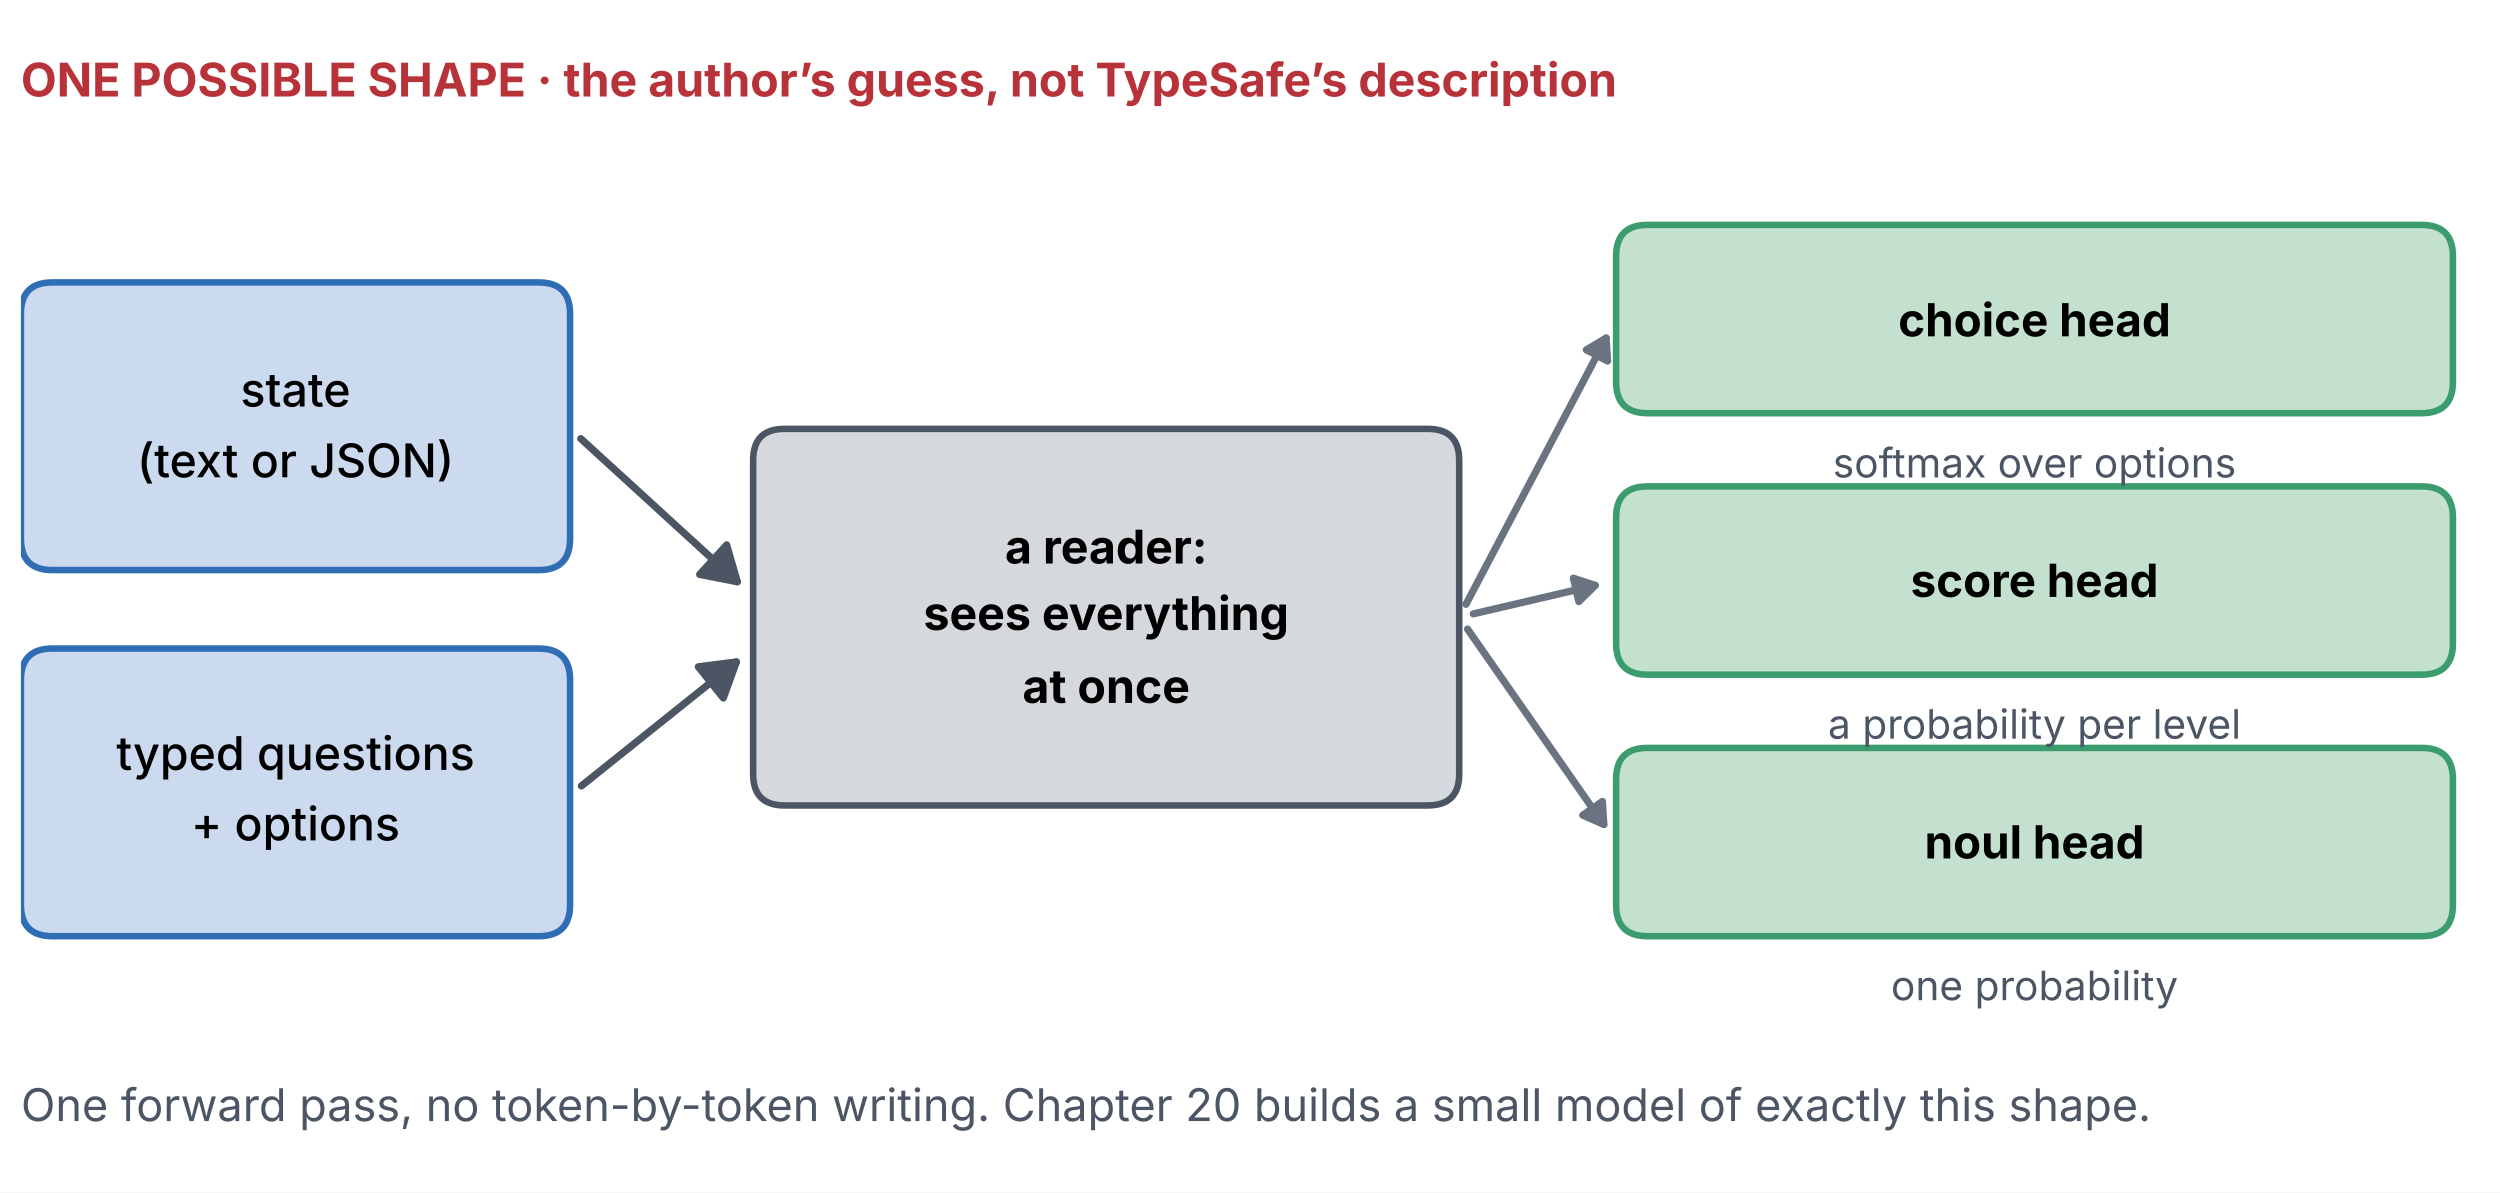
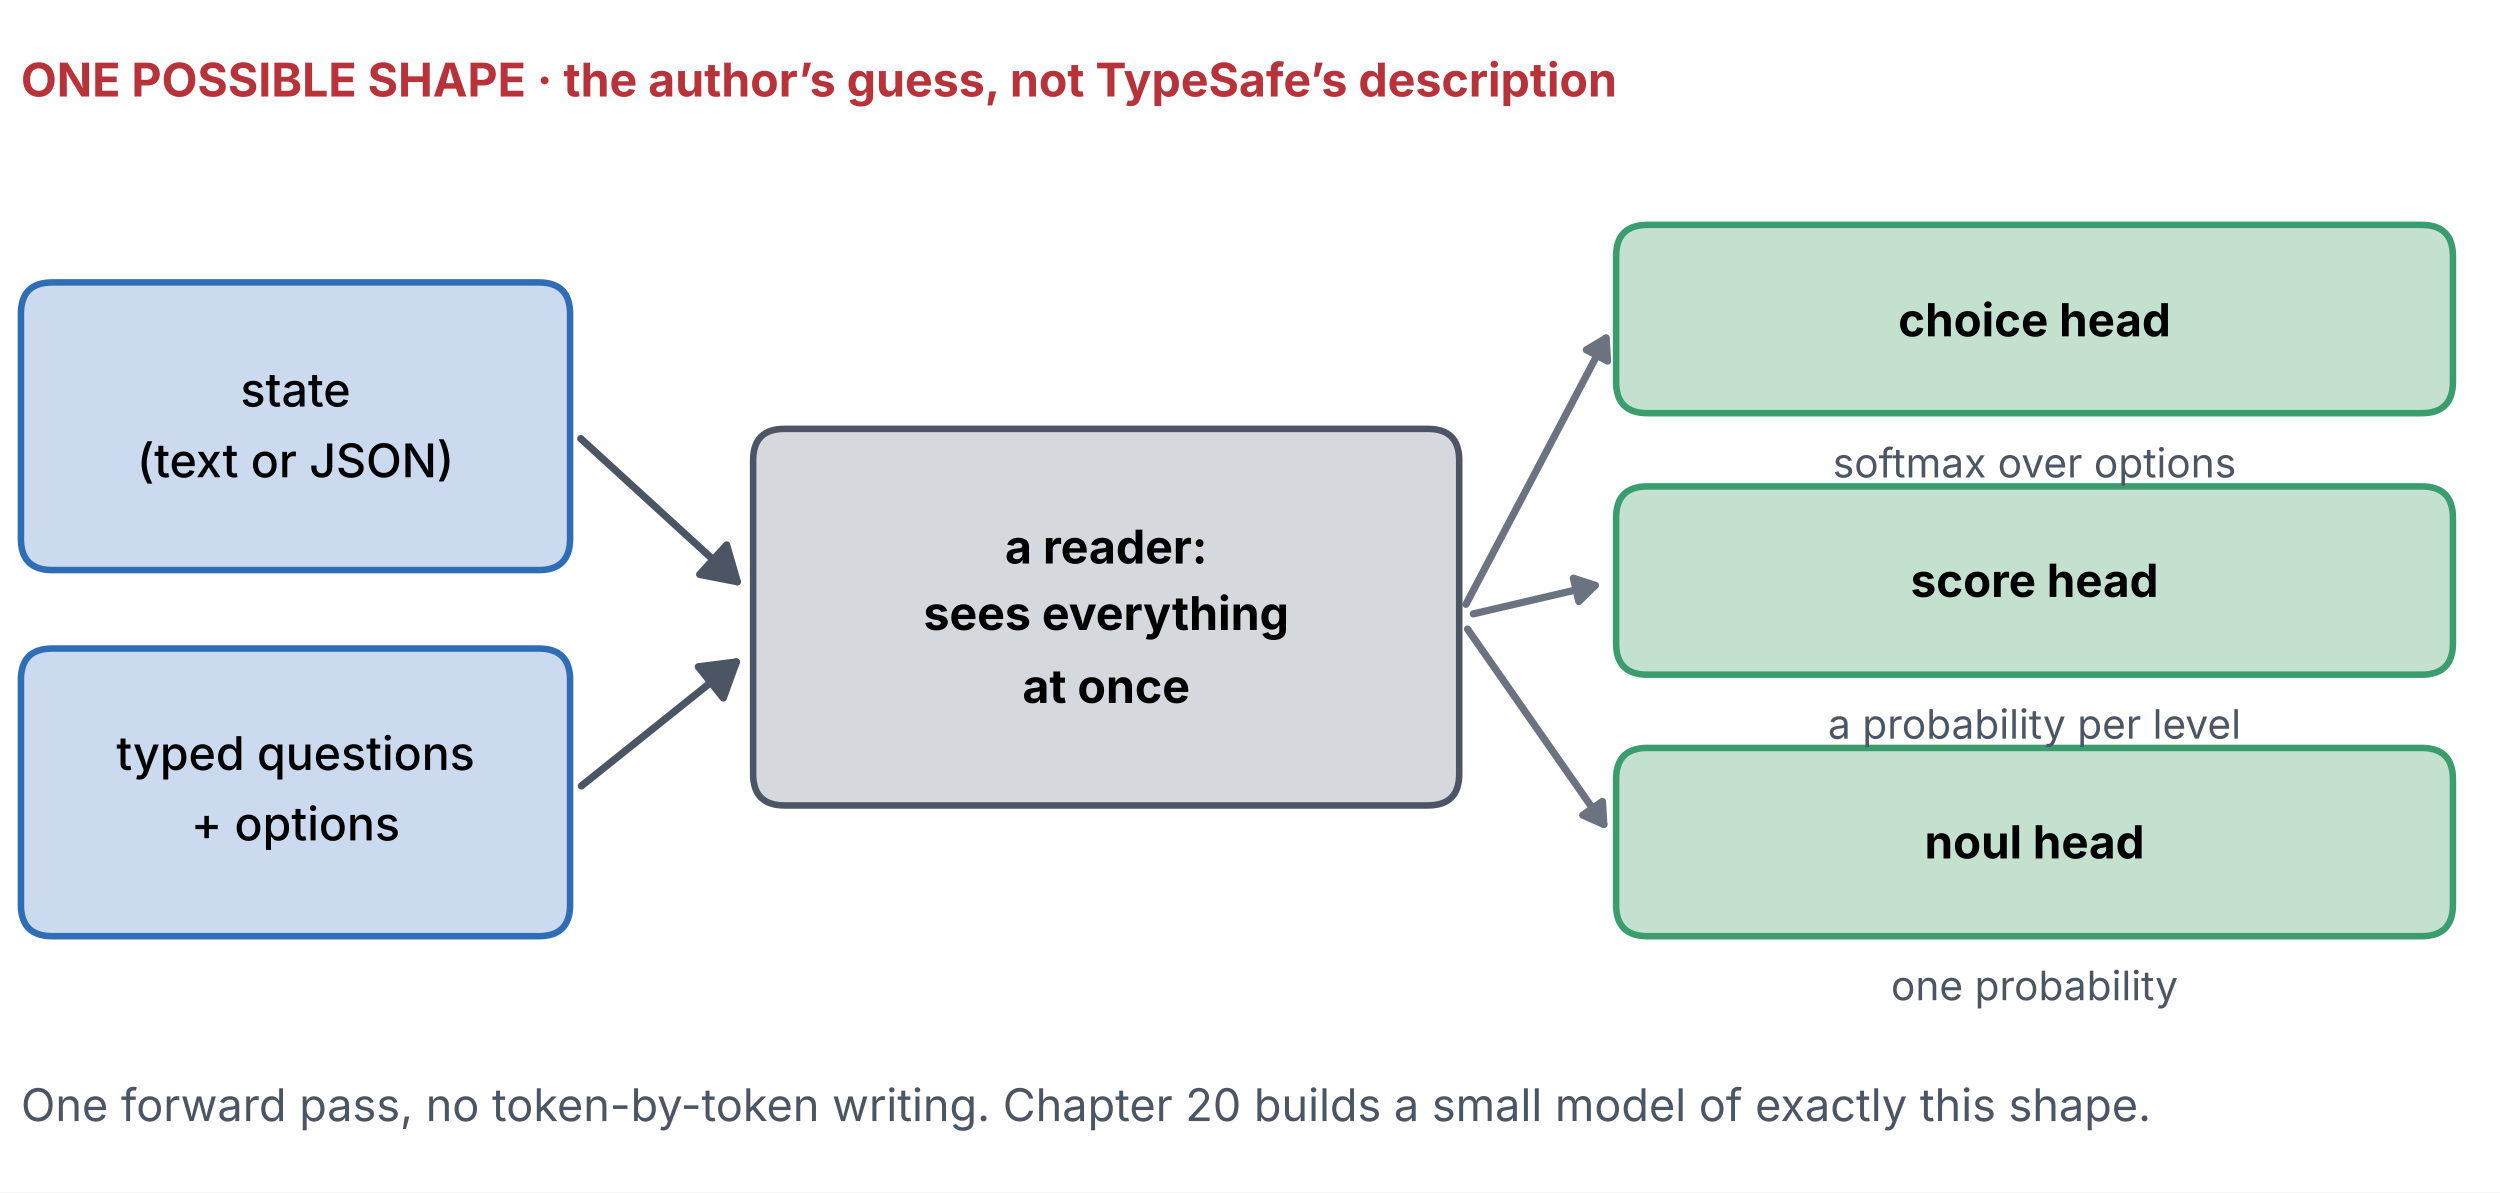
<svg xmlns="http://www.w3.org/2000/svg" width="344.16pt" height="164.16pt" viewBox="0 0 344.16 164.16" version="1.1">
  <defs>
    <style type="text/css">*{stroke-linejoin: round; stroke-linecap: butt}</style>
  </defs>
  <g id="figure_1">
    <g id="patch_1">
      <path d="M 0 164.16  L 344.16 164.16  L 344.16 0  L 0 0  z " style="fill: #ffffff" />
    </g>
    <g id="axes_1">
      <g id="patch_2">
-         <path d="M 79.953 60.387  Q 91.08 70.56 101.498 80.085  " clip-path="url(#p27a2ecf435)" style="fill: none; stroke: #4b5563; stroke-linecap: round" />
-         <path d="M 100.033 75.019  L 101.498 80.085  L 96.321 79.078  z " clip-path="url(#p27a2ecf435)" style="fill: #4b5563; stroke: #4b5563; stroke-linecap: round" />
+         <path d="M 79.953 60.387  Q 91.08 70.56 101.498 80.085  " style="fill: none; stroke: #4b5563; stroke-linecap: round" />
+         <path d="M 100.033 75.019  L 101.498 80.085  L 96.321 79.078  z " style="fill: #4b5563; stroke: #4b5563; stroke-linecap: round" />
      </g>
      <g id="patch_3">
-         <path d="M 80.04 108.192  Q 91.079 99.361 101.37 91.128  " clip-path="url(#p27a2ecf435)" style="fill: none; stroke: #4b5563; stroke-linecap: round" />
-         <path d="M 96.138 91.792  L 101.37 91.128  L 99.574 96.086  z " clip-path="url(#p27a2ecf435)" style="fill: #4b5563; stroke: #4b5563; stroke-linecap: round" />
+         <path d="M 80.04 108.192  Q 91.079 99.361 101.37 91.128  " style="fill: none; stroke: #4b5563; stroke-linecap: round" />
+         <path d="M 96.138 91.792  L 101.37 91.128  L 99.574 96.086  z " style="fill: #4b5563; stroke: #4b5563; stroke-linecap: round" />
      </g>
      <g id="patch_4">
-         <path d="M 201.812 83.189  Q 211.68 64.44 221.101 46.54  " clip-path="url(#p27a2ecf435)" style="fill: none; stroke: #6b7280; stroke-linecap: round" />
-         <path d="M 218.384 48.161  L 221.101 46.54  L 221.304 49.698  z " clip-path="url(#p27a2ecf435)" style="fill: #6b7280; stroke: #6b7280; stroke-linecap: round" />
+         <path d="M 201.812 83.189  Q 211.68 64.44 221.101 46.54  " style="fill: none; stroke: #6b7280; stroke-linecap: round" />
+         <path d="M 218.384 48.161  L 221.101 46.54  L 221.304 49.698  z " style="fill: #6b7280; stroke: #6b7280; stroke-linecap: round" />
      </g>
      <g id="patch_5">
-         <path d="M 202.829 84.505  Q 211.683 82.439 219.603 80.591  " clip-path="url(#p27a2ecf435)" style="fill: none; stroke: #6b7280; stroke-linecap: round" />
-         <path d="M 216.599 79.598  L 219.603 80.591  L 217.349 82.812  z " clip-path="url(#p27a2ecf435)" style="fill: #6b7280; stroke: #6b7280; stroke-linecap: round" />
+         <path d="M 202.829 84.505  Q 211.683 82.439 219.603 80.591  " style="fill: none; stroke: #6b7280; stroke-linecap: round" />
+         <path d="M 216.599 79.598  L 219.603 80.591  L 217.349 82.812  z " style="fill: #6b7280; stroke: #6b7280; stroke-linecap: round" />
      </g>
      <g id="patch_6">
-         <path d="M 202.027 86.604  Q 211.68 100.441 220.785 113.491  " clip-path="url(#p27a2ecf435)" style="fill: none; stroke: #6b7280; stroke-linecap: round" />
-         <path d="M 220.594 110.333  L 220.785 113.491  L 217.887 112.221  z " clip-path="url(#p27a2ecf435)" style="fill: #6b7280; stroke: #6b7280; stroke-linecap: round" />
+         <path d="M 202.027 86.604  Q 211.68 100.441 220.785 113.491  " style="fill: none; stroke: #6b7280; stroke-linecap: round" />
+         <path d="M 220.594 110.333  L 220.785 113.491  L 217.887 112.221  z " style="fill: #6b7280; stroke: #6b7280; stroke-linecap: round" />
      </g>
      <g id="patch_7">
-         <path d="M 7.2 78.48  L 74.16 78.48  Q 78.48 78.48 78.48 74.16  L 78.48 43.2  Q 78.48 38.88 74.16 38.88  L 7.2 38.88  Q 2.88 38.88 2.88 43.2  L 2.88 74.16  Q 2.88 78.48 7.2 78.48  z " clip-path="url(#p27a2ecf435)" style="fill: #cbdaef; stroke: #2f6db5; stroke-width: 0.9; stroke-linejoin: miter" />
+         <path d="M 7.2 78.48  L 74.16 78.48  Q 78.48 78.48 78.48 74.16  L 78.48 43.2  Q 78.48 38.88 74.16 38.88  L 7.2 38.88  Q 2.88 38.88 2.88 43.2  L 2.88 74.16  Q 2.88 78.48 7.2 78.48  z " style="fill: #cbdaef; stroke: #2f6db5; stroke-width: 0.9; stroke-linejoin: miter" />
      </g>
      <g id="patch_8">
-         <path d="M 7.2 128.88  L 74.16 128.88  Q 78.48 128.88 78.48 124.56  L 78.48 93.6  Q 78.48 89.28 74.16 89.28  L 7.2 89.28  Q 2.88 89.28 2.88 93.6  L 2.88 124.56  Q 2.88 128.88 7.2 128.88  z " clip-path="url(#p27a2ecf435)" style="fill: #cbdaef; stroke: #2f6db5; stroke-width: 0.9; stroke-linejoin: miter" />
+         <path d="M 7.2 128.88  L 74.16 128.88  Q 78.48 128.88 78.48 124.56  L 78.48 93.6  Q 78.48 89.28 74.16 89.28  L 7.2 89.28  Q 2.88 89.28 2.88 93.6  L 2.88 124.56  Q 2.88 128.88 7.2 128.88  z " style="fill: #cbdaef; stroke: #2f6db5; stroke-width: 0.9; stroke-linejoin: miter" />
      </g>
      <g id="patch_9">
-         <path d="M 108 110.88  L 196.56 110.88  Q 200.88 110.88 200.88 106.56  L 200.88 63.36  Q 200.88 59.04 196.56 59.04  L 108 59.04  Q 103.68 59.04 103.68 63.36  L 103.68 106.56  Q 103.68 110.88 108 110.88  z " clip-path="url(#p27a2ecf435)" style="fill: #d5d8dd; stroke: #4b5563; stroke-width: 0.9; stroke-linejoin: miter" />
+         <path d="M 108 110.88  L 196.56 110.88  Q 200.88 110.88 200.88 106.56  L 200.88 63.36  Q 200.88 59.04 196.56 59.04  L 108 59.04  Q 103.68 59.04 103.68 63.36  L 103.68 106.56  Q 103.68 110.88 108 110.88  z " style="fill: #d5d8dd; stroke: #4b5563; stroke-width: 0.9; stroke-linejoin: miter" />
      </g>
      <g id="patch_10">
-         <path d="M 226.8 56.88  L 333.36 56.88  Q 337.68 56.88 337.68 52.56  L 337.68 35.28  Q 337.68 30.96 333.36 30.96  L 226.8 30.96  Q 222.48 30.96 222.48 35.28  L 222.48 52.56  Q 222.48 56.88 226.8 56.88  z " clip-path="url(#p27a2ecf435)" style="fill: #c4e1d0; stroke: #3b9c6e; stroke-width: 0.9; stroke-linejoin: miter" />
+         <path d="M 226.8 56.88  L 333.36 56.88  Q 337.68 56.88 337.68 52.56  L 337.68 35.28  Q 337.68 30.96 333.36 30.96  L 226.8 30.96  Q 222.48 30.96 222.48 35.28  L 222.48 52.56  Q 222.48 56.88 226.8 56.88  z " style="fill: #c4e1d0; stroke: #3b9c6e; stroke-width: 0.9; stroke-linejoin: miter" />
      </g>
      <g id="patch_11">
-         <path d="M 226.8 92.88  L 333.36 92.88  Q 337.68 92.88 337.68 88.56  L 337.68 71.28  Q 337.68 66.96 333.36 66.96  L 226.8 66.96  Q 222.48 66.96 222.48 71.28  L 222.48 88.56  Q 222.48 92.88 226.8 92.88  z " clip-path="url(#p27a2ecf435)" style="fill: #c4e1d0; stroke: #3b9c6e; stroke-width: 0.9; stroke-linejoin: miter" />
+         <path d="M 226.8 92.88  L 333.36 92.88  Q 337.68 92.88 337.68 88.56  L 337.68 71.28  Q 337.68 66.96 333.36 66.96  L 226.8 66.96  Q 222.48 66.96 222.48 71.28  L 222.48 88.56  Q 222.48 92.88 226.8 92.88  z " style="fill: #c4e1d0; stroke: #3b9c6e; stroke-width: 0.9; stroke-linejoin: miter" />
      </g>
      <g id="patch_12">
-         <path d="M 226.8 128.88  L 333.36 128.88  Q 337.68 128.88 337.68 124.56  L 337.68 107.28  Q 337.68 102.96 333.36 102.96  L 226.8 102.96  Q 222.48 102.96 222.48 107.28  L 222.48 124.56  Q 222.48 128.88 226.8 128.88  z " clip-path="url(#p27a2ecf435)" style="fill: #c4e1d0; stroke: #3b9c6e; stroke-width: 0.9; stroke-linejoin: miter" />
+         <path d="M 226.8 128.88  L 333.36 128.88  Q 337.68 128.88 337.68 124.56  L 337.68 107.28  Q 337.68 102.96 333.36 102.96  L 226.8 102.96  Q 222.48 102.96 222.48 107.28  L 222.48 124.56  Q 222.48 128.88 226.8 128.88  z " style="fill: #c4e1d0; stroke: #3b9c6e; stroke-width: 0.9; stroke-linejoin: miter" />
      </g>
      <g id="text_1">
        <text style="font-weight: 700; font-size: 6.4px; font-family: 'Inter'; text-anchor: start; fill: #b8323a" x="2.88" y="13.286" transform="rotate(-0 2.88 13.286)">ONE POSSIBLE SHAPE · the author’s guess, not TypeSafe’s description</text>
      </g>
      <g id="text_2">
        <text style="font-weight: 500; font-size: 6.4px; font-family: 'Inter'" transform="translate(33.0975 55.96366)">state</text>
        <text style="font-weight: 500; font-size: 6.4px; font-family: 'Inter'" transform="translate(18.866 65.70134)">(text or JSON)</text>
      </g>
      <g id="text_3">
        <text style="font-weight: 500; font-size: 6.4px; font-family: 'Inter'" transform="translate(16.0135 105.9967)">typed questions</text>
        <text style="font-weight: 500; font-size: 6.4px; font-family: 'Inter'" transform="translate(26.303 115.6888)">+ options</text>
      </g>
      <g id="text_4">
        <text style="font-weight: 700; font-size: 6.4px; font-family: 'Inter'" transform="translate(138.3475 77.57381)">a reader:</text>
        <text style="font-weight: 700; font-size: 6.4px; font-family: 'Inter'" transform="translate(127.122 86.726)">sees everything</text>
        <text style="font-weight: 700; font-size: 6.4px; font-family: 'Inter'" transform="translate(140.748 96.76769)">at once</text>
      </g>
      <g id="text_5">
        <text style="font-weight: 700; font-size: 6.3px; font-family: 'Inter'; text-anchor: middle" x="280.08" y="46.304" transform="rotate(-0 280.08 46.30416)">choice head</text>
      </g>
      <g id="text_6">
        <text style="font-size: 5.6px; font-family: 'Inter'; text-anchor: middle; fill: #4b5563" x="280.08" y="65.726" transform="rotate(-0 280.08 65.7257)">softmax over options</text>
      </g>
      <g id="text_7">
        <text style="font-weight: 700; font-size: 6.3px; font-family: 'Inter'; text-anchor: middle" x="280.08" y="82.178" transform="rotate(-0 280.08 82.17766)">score head</text>
      </g>
      <g id="text_8">
        <text style="font-size: 5.6px; font-family: 'Inter'; text-anchor: middle; fill: #4b5563" x="280.08" y="101.686" transform="rotate(-0 280.08 101.6859)">a probability per level</text>
      </g>
      <g id="text_9">
        <text style="font-weight: 700; font-size: 6.3px; font-family: 'Inter'; text-anchor: middle" x="280.08" y="118.178" transform="rotate(-0 280.08 118.1777)">noul head</text>
      </g>
      <g id="text_10">
        <text style="font-size: 5.6px; font-family: 'Inter'; text-anchor: middle; fill: #4b5563" x="280.08" y="137.686" transform="rotate(-0 280.08 137.6859)">one probability</text>
      </g>
      <g id="text_11">
        <text style="font-size: 6.2px; font-family: 'Inter'; text-anchor: start; fill: #4b5563" x="2.88" y="154.332" transform="rotate(-0 2.88 154.3324)">One forward pass, no token-by-token writing. Chapter 20 builds a small model of exactly this shape.</text>
      </g>
    </g>
  </g>
-   <defs>
-     <clipPath id="p27a2ecf435">
-       <rect x="2.88" y="2.88" width="338.4" height="158.4" />
-     </clipPath>
-   </defs>
</svg>
